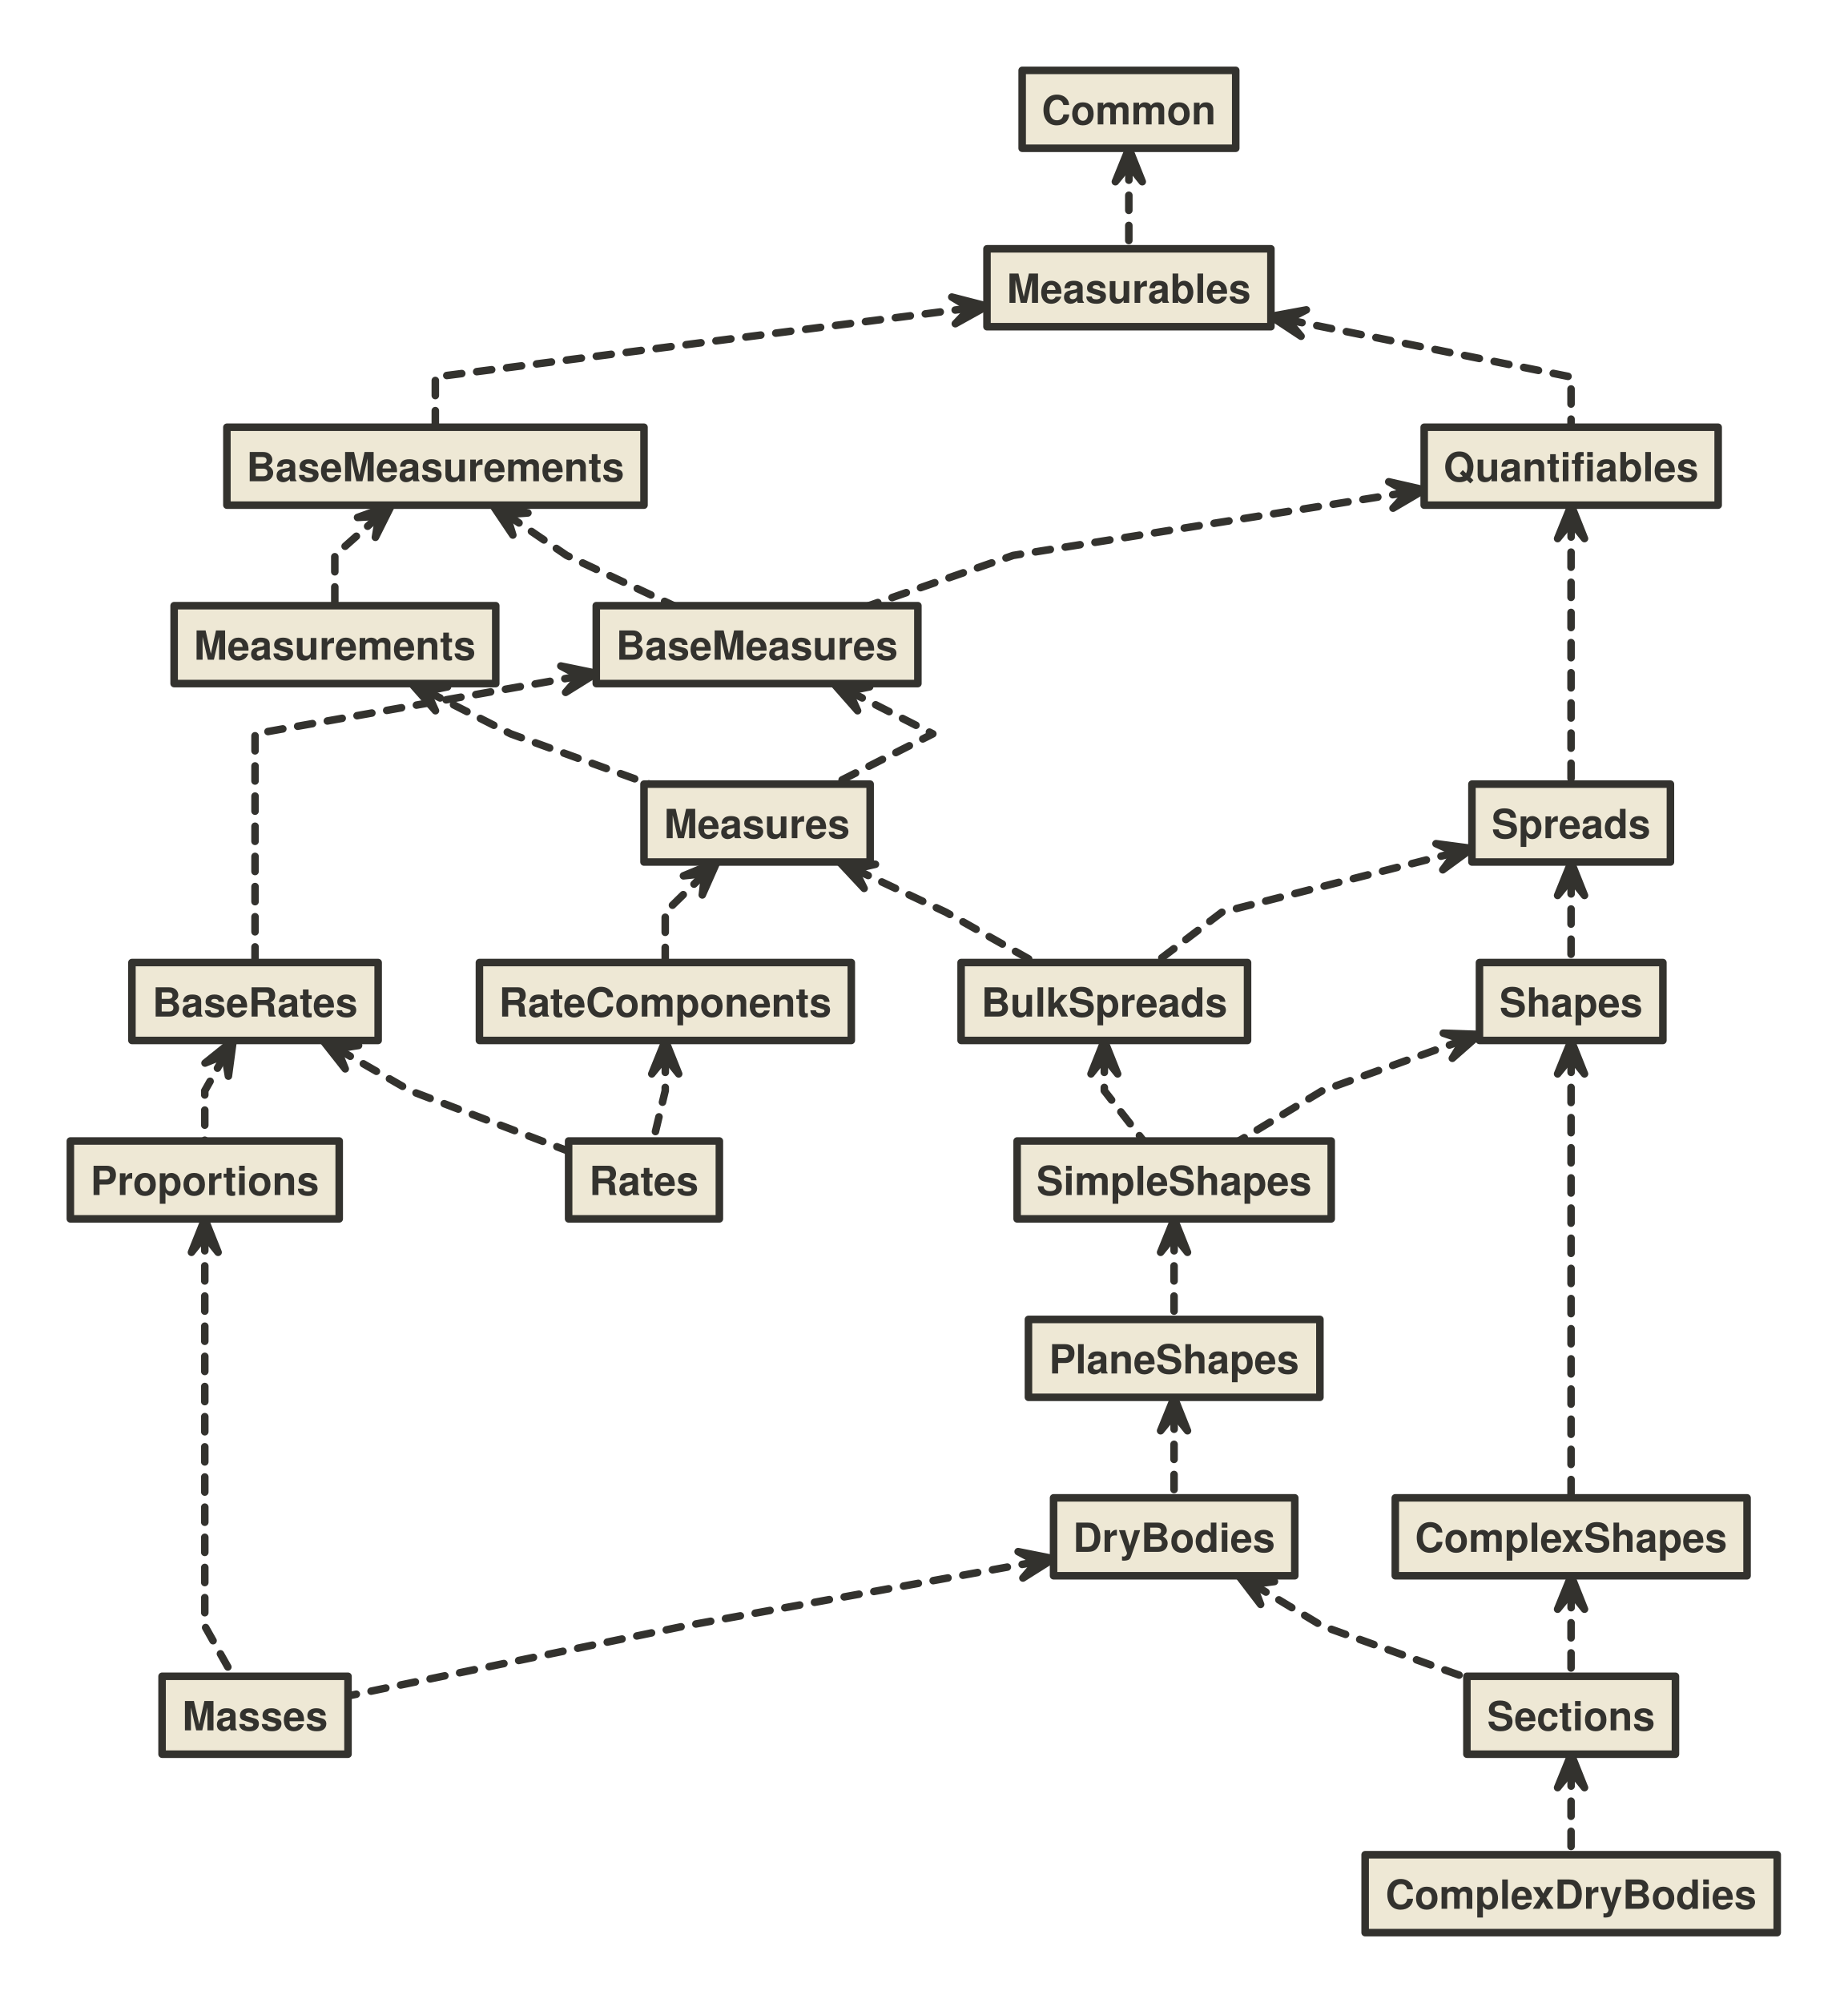
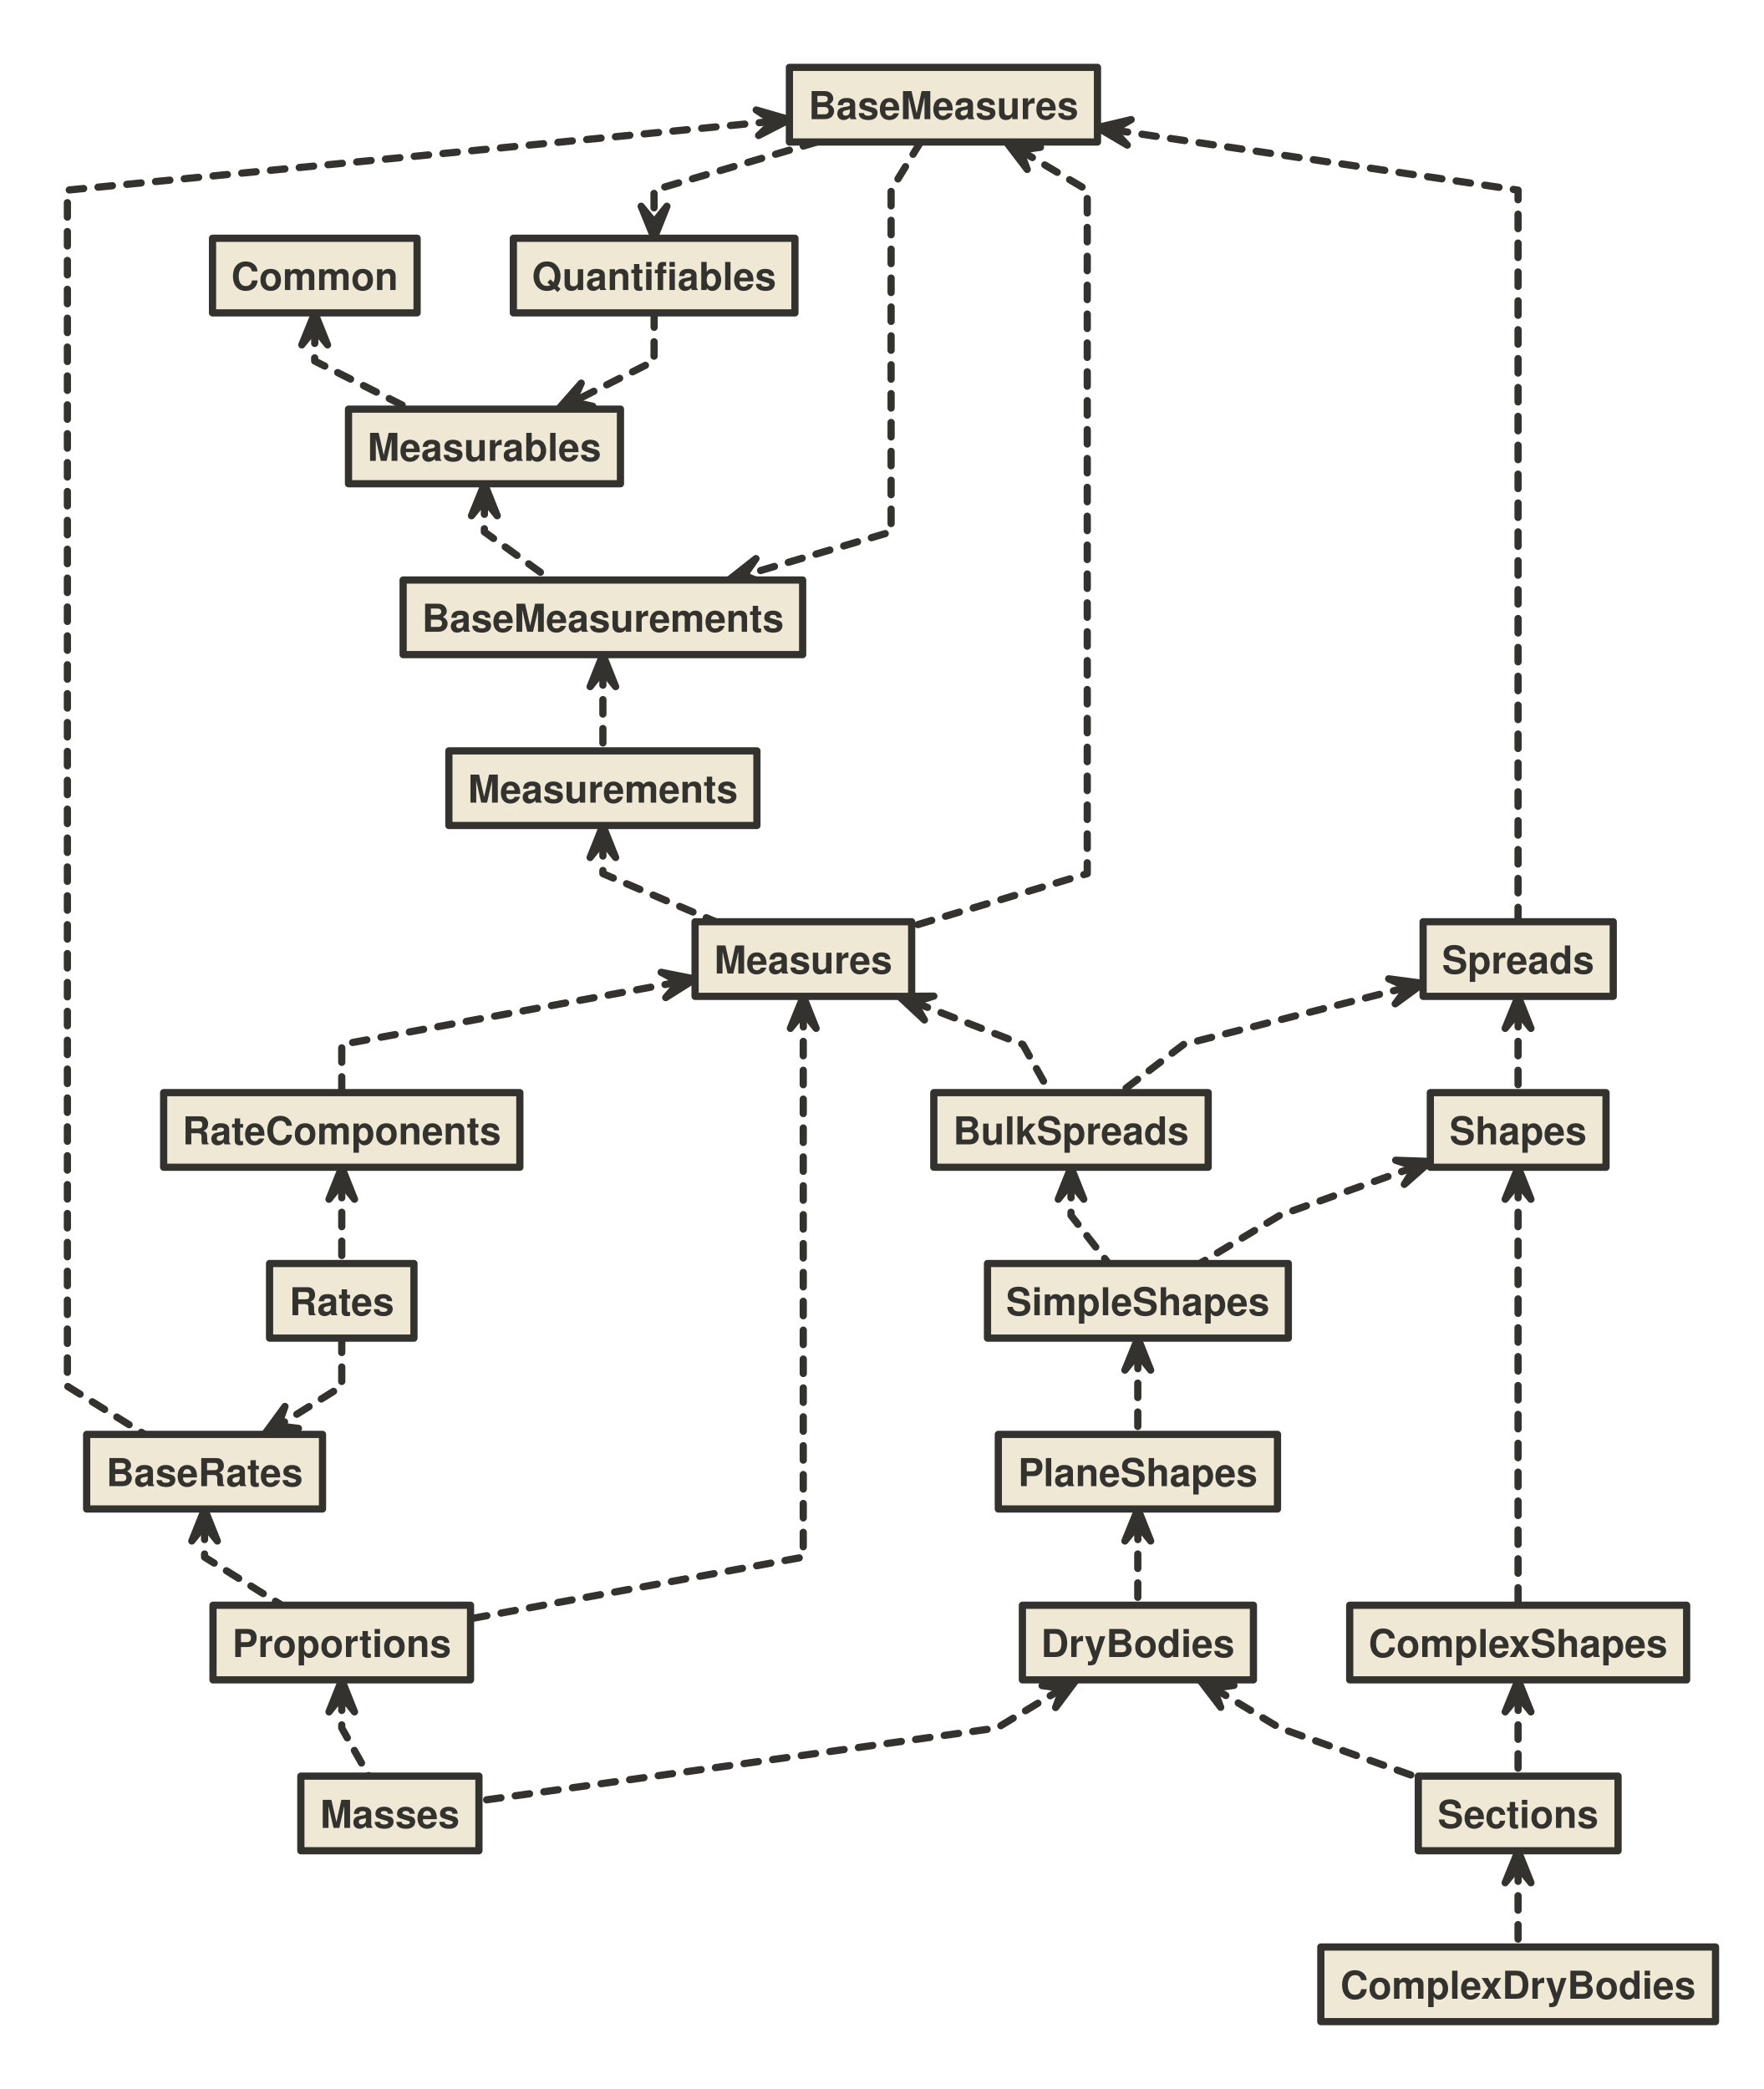
- <svg xmlns="http://www.w3.org/2000/svg" version="1.1" baseProfile="full" width="735.3" height="797.0" viewbox="0 0 735.25 797">
+ <svg xmlns="http://www.w3.org/2000/svg" version="1.1" baseProfile="full" width="732.8" height="868.0" viewbox="0 0 732.75 868">
  <g stroke-width="1.0" text-align="left" font="12pt Helvetica, Arial, sans-serif" font-size="12pt" font-family="Helvetica" font-weight="bold" font-style="normal">
    <g font-family="Helvetica" font-size="12pt" font-weight="bold" font-style="normal" stroke-width="3.0" stroke-linejoin="round" stroke-linecap="round" stroke="#33322E">
      <g stroke="transparent" fill="transparent">
-         <rect x="0.0" y="0.0" height="797.0" width="735.3" stroke="none" />
+         <rect x="0.0" y="0.0" height="868.0" width="732.8" stroke="none" />
      </g>
-       <g transform="translate(8, 8)" fill="#33322E">
+       <g transform="translate(16, 8)" fill="#33322E">
        <g transform="translate(20, 20)" fill="#33322E" font-family="Helvetica" font-size="12pt" font-weight="normal" font-style="normal">
          <g stroke-dasharray="6 6">
-             <path d="M421.3 37.7 L421.25 51 L421.25 71 L421.3 71.0 " fill="none" />
-           </g>
-           <path d="M426.6 44.3 L421.3 37.7 L415.9 44.3 L421.3 31.0 Z" />
-           <g stroke-dasharray="6 6">
-             <path d="M358.1 94.6 L145.25 122 L145.25 142 L145.3 142.0 " fill="none" />
-           </g>
-           <path d="M352.2 100.8 L358.1 94.6 L350.8 90.2 L364.8 93.8 Z" />
-           <g stroke-dasharray="6 6">
-             <path d="M484.3 99.2 L597.25 122 L597.25 142 L597.3 142.0 " fill="none" />
-           </g>
-           <path d="M491.9 95.3 L484.3 99.2 L489.8 105.8 L477.8 97.9 Z" />
-           <g stroke-dasharray="6 6">
-             <path d="M532.2 167.9 L375.25 193 L317.785 213 L317.8 213.0 " fill="none" />
-           </g>
-           <path d="M526.4 174.2 L532.2 167.9 L524.7 163.7 L538.8 166.9 Z" />
-           <g stroke-dasharray="6 6">
-             <path d="M597.3 179.7 L597.25 193 L597.25 228.5 L597.25 228.5 L597.25 264 L597.25 264 L597.25 284 L597.3 284.0 " fill="none" />
-           </g>
-           <path d="M602.6 186.3 L597.3 179.7 L591.9 186.3 L597.3 173.0 Z" />
-           <g stroke-dasharray="6 6">
-             <path d="M597.3 321.7 L597.25 335 L597.25 355 L597.3 355.0 " fill="none" />
-           </g>
-           <path d="M602.6 328.3 L597.3 321.7 L591.9 328.3 L597.3 315.0 Z" />
-           <g stroke-dasharray="6 6">
-             <path d="M554.5 385.8 L498.25 406 L465.011 426 L465.0 426.0 " fill="none" />
-           </g>
-           <path d="M550.0 393.1 L554.5 385.8 L546.4 383.1 L560.8 383.6 Z" />
-           <g stroke-dasharray="6 6">
-             <path d="M551.3 311.2 L458.25 335 L431.912 355 L431.9 355.0 " fill="none" />
-           </g>
-           <path d="M546.2 318.1 L551.3 311.2 L543.5 307.7 L557.8 309.6 Z" />
-           <g stroke-dasharray="6 6">
-             <path d="M411.5 392.7 L411.5 406 L427.134 426 L427.1 426.0 " fill="none" />
-           </g>
-           <path d="M416.8 399.3 L411.5 392.7 L406.2 399.3 L411.5 386.0 Z" />
-           <g stroke-dasharray="6 6">
-             <path d="M439.3 463.7 L439.25 477 L439.25 497 L439.3 497.0 " fill="none" />
-           </g>
-           <path d="M444.6 470.3 L439.3 463.7 L433.9 470.3 L439.3 457.0 Z" />
-           <g stroke-dasharray="6 6">
-             <path d="M173.6 176.7 L197.5 193 L240.176 213 L240.2 213.0 " fill="none" />
-           </g>
-           <path d="M182.1 176.1 L173.6 176.7 L176.1 184.9 L168.1 173.0 Z" />
-           <g stroke-dasharray="6 6">
-             <path d="M309.8 247.0 L343.25 264 L303.813 284 L303.8 284.0 " fill="none" />
-           </g>
-           <path d="M318.1 245.3 L309.8 247.0 L313.3 254.8 L303.8 244.0 Z" />
-           <g stroke-dasharray="6 6">
-             <path d="M122.8 177.4 L105.25 193 L105.25 213 L105.3 213.0 " fill="none" />
-           </g>
-           <path d="M121.4 185.8 L122.8 177.4 L114.3 177.9 L127.8 173.0 Z" />
-           <g stroke-dasharray="6 6">
-             <path d="M141.8 247.0 L175.25 264 L230.461 284 L230.5 284.0 " fill="none" />
-           </g>
-           <path d="M150.1 245.3 L141.8 247.0 L145.3 254.8 L135.8 244.0 Z" />
-           <g stroke-dasharray="6 6">
-             <path d="M312.1 317.8 L348.5 335 L383.993 355 L384.0 355.0 " fill="none" />
-           </g>
-           <path d="M320.4 315.9 L312.1 317.8 L315.9 325.5 L306.1 315.0 Z" />
-           <g stroke-dasharray="6 6">
-             <path d="M252.5 319.6 L236.75 335 L236.75 355 L236.8 355.0 " fill="none" />
-           </g>
-           <path d="M251.5 328.1 L252.5 319.6 L244.0 320.5 L257.3 315.0 Z" />
-           <g stroke-dasharray="6 6">
-             <path d="M236.8 392.7 L236.75 406 L231.961 426 L232.0 426.0 " fill="none" />
-           </g>
-           <path d="M242.1 399.3 L236.8 392.7 L231.4 399.3 L236.8 386.0 Z" />
-           <g stroke-dasharray="6 6">
-             <path d="M202.7 241.0 L73.5 264 L73.5 299.5 L73.5 299.5 L73.5 335 L73.5 335 L73.5 355 L73.5 355.0 " fill="none" />
-           </g>
-           <path d="M197.1 247.5 L202.7 241.0 L195.2 237.0 L209.3 239.9 Z" />
-           <g stroke-dasharray="6 6">
-             <path d="M106.2 389.3 L135.25 406 L198.25 430.048 L198.3 430.0 " fill="none" />
-           </g>
-           <path d="M114.7 388.0 L106.2 389.3 L109.4 397.3 L100.5 386.0 Z" />
-           <g stroke-dasharray="6 6">
-             <path d="M439.3 534.7 L439.25 548 L439.25 568 L439.3 568.0 " fill="none" />
-           </g>
-           <path d="M444.6 541.3 L439.3 534.7 L433.9 541.3 L439.3 528.0 Z" />
-           <g stroke-dasharray="6 6">
-             <path d="M384.7 593.4 L244.5 619 L110.5 646.819 L110.5 646.8 " fill="none" />
-           </g>
-           <path d="M379.1 599.9 L384.7 593.4 L377.2 589.4 L391.3 592.2 Z" />
-           <g stroke-dasharray="6 6">
-             <path d="M61.5 391.8 L53.5 406 L53.5 426 L53.5 426.0 " fill="none" />
-           </g>
-           <path d="M62.9 400.2 L61.5 391.8 L53.6 395.0 L64.8 386.0 Z" />
-           <g stroke-dasharray="6 6">
-             <path d="M53.5 463.7 L53.5 477 L53.5 512.5 L53.5 512.5 L53.5 548 L53.5 548 L53.5 583.5 L53.5 583.5 L53.5 619 L53.5 619 L64.768 639 L64.8 639.0 " fill="none" />
-           </g>
-           <path d="M58.8 470.3 L53.5 463.7 L48.2 470.3 L53.5 457.0 Z" />
-           <g stroke-dasharray="6 6">
-             <path d="M597.3 392.7 L597.25 406 L597.25 441.5 L597.25 441.5 L597.25 477 L597.25 477 L597.25 512.5 L597.25 512.5 L597.25 548 L597.25 548 L597.25 568 L597.3 568.0 " fill="none" />
-           </g>
-           <path d="M602.6 399.3 L597.3 392.7 L591.9 399.3 L597.3 386.0 Z" />
-           <g stroke-dasharray="6 6">
-             <path d="M597.3 605.7 L597.25 619 L597.25 639 L597.3 639.0 " fill="none" />
-           </g>
-           <path d="M602.6 612.3 L597.3 605.7 L591.9 612.3 L597.3 599.0 Z" />
-           <g stroke-dasharray="6 6">
-             <path d="M470.7 602.4 L498.25 619 L555.75 639.619 L555.8 639.6 " fill="none" />
-           </g>
-           <path d="M479.2 601.3 L470.7 602.4 L473.7 610.4 L465.0 599.0 Z" />
-           <g stroke-dasharray="6 6">
-             <path d="M597.3 676.7 L597.25 690 L597.25 710 L597.3 710.0 " fill="none" />
-           </g>
-           <path d="M602.6 683.3 L597.3 676.7 L591.9 683.3 L597.3 670.0 Z" />
+             <path d="M94.8 108.7 L94.75 122 L134.468 142 L134.5 142.0 " fill="none" />
+           </g>
+           <path d="M100.1 115.3 L94.8 108.7 L89.4 115.3 L94.8 102.0 Z" />
+           <g stroke-dasharray="6 6">
+             <path d="M165.3 179.7 L165.25 193 L192.996 213 L193.0 213.0 " fill="none" />
+           </g>
+           <path d="M170.6 186.3 L165.3 179.7 L159.9 186.3 L165.3 173.0 Z" />
+           <g stroke-dasharray="6 6">
+             <path d="M235.8 102.0 L235.75 122 L201.986 139.002 L202.0 139.0 " fill="none" />
+           </g>
+           <path d="M205.5 131.2 L202.0 139.0 L210.3 140.8 L196.0 142.0 Z" />
+           <g stroke-dasharray="6 6">
+             <path d="M346.5 31.0 L334.25 51 L334.25 86.5 L334.25 86.5 L334.25 122 L334.25 122 L334.25 157.5 L334.25 157.5 L334.25 193 L334.25 193 L273.177 211.105 L273.2 211.1 " fill="none" />
+           </g>
+           <path d="M278.1 204.1 L273.2 211.1 L281.1 214.3 L266.8 213.0 Z" />
+           <g stroke-dasharray="6 6">
+             <path d="M303.5 31.0 L235.75 51 L235.75 64.333 L235.8 64.3 " fill="none" />
+           </g>
+           <path d="M230.4 57.7 L235.8 64.3 L241.1 57.7 L235.8 71.0 Z" />
+           <g stroke-dasharray="6 6">
+             <path d="M426.6 26.0 L594.75 51 L594.75 86.5 L594.75 86.5 L594.75 122 L594.75 122 L594.75 157.5 L594.75 157.5 L594.75 193 L594.75 193 L594.75 228.5 L594.75 228.5 L594.75 264 L594.75 264 L594.75 299.5 L594.75 299.5 L594.75 335 L594.75 335 L594.75 355 L594.8 355.0 " fill="none" />
+           </g>
+           <path d="M434.0 21.7 L426.6 26.0 L432.4 32.3 L420.0 25.0 Z" />
+           <g stroke-dasharray="6 6">
+             <path d="M594.8 392.7 L594.75 406 L594.75 426 L594.8 426.0 " fill="none" />
+           </g>
+           <path d="M600.1 399.3 L594.8 392.7 L589.4 399.3 L594.8 386.0 Z" />
+           <g stroke-dasharray="6 6">
+             <path d="M214.5 250.7 L214.5 264 L214.5 284 L214.5 284.0 " fill="none" />
+           </g>
+           <path d="M219.8 257.3 L214.5 250.7 L209.2 257.3 L214.5 244.0 Z" />
+           <g stroke-dasharray="6 6">
+             <path d="M214.5 321.7 L214.5 335 L261.401 355 L261.4 355.0 " fill="none" />
+           </g>
+           <path d="M219.8 328.3 L214.5 321.7 L209.2 328.3 L214.5 315.0 Z" />
+           <g stroke-dasharray="6 6">
+             <path d="M387.8 34.4 L415.75 51 L415.75 86.5 L415.75 86.5 L415.75 122 L415.75 122 L415.75 157.5 L415.75 157.5 L415.75 193 L415.75 193 L415.75 228.5 L415.75 228.5 L415.75 264 L415.75 264 L415.75 299.5 L415.75 299.5 L415.75 335 L415.75 335 L342.75 356.962 L342.8 357.0 " fill="none" />
+           </g>
+           <path d="M396.3 33.2 L387.8 34.4 L390.8 42.4 L382.1 31.0 Z" />
+           <g stroke-dasharray="6 6">
+             <path d="M285.4 22.4 L-8 51 L-8 86.5 L-8 86.5 L-8 122 L-8 122 L-8 157.5 L-8 157.5 L-8 193 L-8 193 L-8 228.5 L-8 228.5 L-8 264 L-8 264 L-8 299.5 L-8 299.5 L-8 335 L-8 335 L-8 370.5 L-8 370.5 L-8 406 L-8 406 L-8 441.5 L-8 441.5 L-8 477 L-8 477 L-8 512.5 L-8 512.5 L-8 548 L-8 548 L24.113 568 L24.1 568.0 " fill="none" />
+           </g>
+           <path d="M279.2 28.3 L285.4 22.4 L278.2 17.7 L292.0 21.7 Z" />
+           <g stroke-dasharray="6 6">
+             <path d="M246.2 380.0 L106 406 L106 426 L106.0 426.0 " fill="none" />
+           </g>
+           <path d="M240.6 386.5 L246.2 380.0 L238.7 376.0 L252.8 378.8 Z" />
+           <g stroke-dasharray="6 6">
+             <path d="M106.0 528.0 L106 548 L79.546 564.476 L79.5 564.5 " fill="none" />
+           </g>
+           <path d="M82.4 556.4 L79.5 564.5 L88.0 565.5 L73.9 568.0 Z" />
+           <g stroke-dasharray="6 6">
+             <path d="M106.0 463.7 L106 477 L106 497 L106.0 497.0 " fill="none" />
+           </g>
+           <path d="M111.3 470.3 L106.0 463.7 L100.7 470.3 L106.0 457.0 Z" />
+           <g stroke-dasharray="6 6">
+             <path d="M49.0 605.7 L49 619 L81.113 639 L81.1 639.0 " fill="none" />
+           </g>
+           <path d="M54.3 612.3 L49.0 605.7 L43.7 612.3 L49.0 599.0 Z" />
+           <g stroke-dasharray="6 6">
+             <path d="M297.8 392.7 L297.75 406 L297.75 441.5 L297.75 441.5 L297.75 477 L297.75 477 L297.75 512.5 L297.75 512.5 L297.75 548 L297.75 548 L297.75 583.5 L297.75 583.5 L297.75 619 L297.75 619 L159.5 644.595 L159.5 644.6 " fill="none" />
+           </g>
+           <path d="M303.1 399.3 L297.8 392.7 L292.4 399.3 L297.8 386.0 Z" />
+           <g stroke-dasharray="6 6">
+             <path d="M343.8 388.4 L389 406 L400.268 426 L400.3 426.0 " fill="none" />
+           </g>
+           <path d="M352.0 385.9 L343.8 388.4 L348.1 395.8 L337.6 386.0 Z" />
+           <g stroke-dasharray="6 6">
+             <path d="M548.8 382.2 L455.75 406 L429.412 426 L429.4 426.0 " fill="none" />
+           </g>
+           <path d="M543.7 389.1 L548.8 382.2 L541.0 378.7 L555.3 380.6 Z" />
+           <g stroke-dasharray="6 6">
+             <path d="M409.0 463.7 L409 477 L424.634 497 L424.6 497.0 " fill="none" />
+           </g>
+           <path d="M414.3 470.3 L409.0 463.7 L403.7 470.3 L409.0 457.0 Z" />
+           <g stroke-dasharray="6 6">
+             <path d="M552.0 456.8 L495.75 477 L462.511 497 L462.5 497.0 " fill="none" />
+           </g>
+           <path d="M547.5 464.1 L552.0 456.8 L543.9 454.1 L558.3 454.6 Z" />
+           <g stroke-dasharray="6 6">
+             <path d="M436.8 534.7 L436.75 548 L436.75 568 L436.8 568.0 " fill="none" />
+           </g>
+           <path d="M442.1 541.3 L436.8 534.7 L431.4 541.3 L436.8 528.0 Z" />
+           <g stroke-dasharray="6 6">
+             <path d="M436.8 605.7 L436.75 619 L436.75 639 L436.8 639.0 " fill="none" />
+           </g>
+           <path d="M442.1 612.3 L436.8 605.7 L431.4 612.3 L436.8 599.0 Z" />
+           <g stroke-dasharray="6 6">
+             <path d="M106.0 676.7 L106 690 L117.268 710 L117.3 710.0 " fill="none" />
+           </g>
+           <path d="M111.3 683.3 L106.0 676.7 L100.7 683.3 L106.0 670.0 Z" />
+           <g stroke-dasharray="6 6">
+             <path d="M405.5 673.5 L378.25 690 L163 720.293 L163.0 720.3 " fill="none" />
+           </g>
+           <path d="M402.6 681.5 L405.5 673.5 L397.0 672.4 L411.2 670.0 Z" />
+           <g stroke-dasharray="6 6">
+             <path d="M594.8 463.7 L594.75 477 L594.75 512.5 L594.75 512.5 L594.75 548 L594.75 548 L594.75 583.5 L594.75 583.5 L594.75 619 L594.75 619 L594.75 639 L594.8 639.0 " fill="none" />
+           </g>
+           <path d="M600.1 470.3 L594.8 463.7 L589.4 470.3 L594.8 457.0 Z" />
+           <g stroke-dasharray="6 6">
+             <path d="M468.2 673.4 L495.75 690 L553.25 710.619 L553.3 710.6 " fill="none" />
+           </g>
+           <path d="M476.7 672.3 L468.2 673.4 L471.2 681.4 L462.5 670.0 Z" />
+           <g stroke-dasharray="6 6">
+             <path d="M594.8 676.7 L594.75 690 L594.75 710 L594.8 710.0 " fill="none" />
+           </g>
+           <path d="M600.1 683.3 L594.8 676.7 L589.4 683.3 L594.8 670.0 Z" />
+           <g stroke-dasharray="6 6">
+             <path d="M594.8 747.7 L594.75 761 L594.75 781 L594.8 781.0 " fill="none" />
+           </g>
+           <path d="M600.1 754.3 L594.8 747.7 L589.4 754.3 L594.8 741.0 Z" />
          <g data-name="Common">
            <g fill="#eee8d5" stroke="#33322E" data-name="Common">
-               <rect x="378.8" y="0.0" height="31.0" width="85.0" data-name="Common" />
-             </g>
-             <g transform="translate(378.75, 0)" font-family="Helvetica" font-size="12pt" font-weight="bold" font-style="normal" data-name="Common">
+               <rect x="52.3" y="71.0" height="31.0" width="85.0" data-name="Common" />
+             </g>
+             <g transform="translate(52.25, 71)" font-family="Helvetica" font-size="12pt" font-weight="bold" font-style="normal" data-name="Common">
              <g transform="translate(8, 8)" fill="#33322E" text-align="center" data-name="Common">
                <text x="34.5" y="13.5" stroke="none" text-anchor="middle" data-name="Common">Common</text>
              </g>
            </g>
          </g>
          <g data-name="Measurables">
            <g fill="#eee8d5" stroke="#33322E" data-name="Measurables">
-               <rect x="364.8" y="71.0" height="31.0" width="113.0" data-name="Measurables" />
-             </g>
-             <g transform="translate(364.75, 71)" font-family="Helvetica" font-size="12pt" font-weight="bold" font-style="normal" data-name="Measurables">
+               <rect x="108.8" y="142.0" height="31.0" width="113.0" data-name="Measurables" />
+             </g>
+             <g transform="translate(108.75, 142)" font-family="Helvetica" font-size="12pt" font-weight="bold" font-style="normal" data-name="Measurables">
              <g transform="translate(8, 8)" fill="#33322E" text-align="center" data-name="Measurables">
                <text x="48.5" y="13.5" stroke="none" text-anchor="middle" data-name="Measurables">Measurables</text>
              </g>
            </g>
          </g>
          <g data-name="BaseMeasurements">
            <g fill="#eee8d5" stroke="#33322E" data-name="BaseMeasurements">
-               <rect x="62.3" y="142.0" height="31.0" width="166.0" data-name="BaseMeasurements" />
-             </g>
-             <g transform="translate(62.25, 142)" font-family="Helvetica" font-size="12pt" font-weight="bold" font-style="normal" data-name="BaseMeasurements">
+               <rect x="131.5" y="213.0" height="31.0" width="166.0" data-name="BaseMeasurements" />
+             </g>
+             <g transform="translate(131.5, 213)" font-family="Helvetica" font-size="12pt" font-weight="bold" font-style="normal" data-name="BaseMeasurements">
              <g transform="translate(8, 8)" fill="#33322E" text-align="center" data-name="BaseMeasurements">
                <text x="75.0" y="13.5" stroke="none" text-anchor="middle" data-name="BaseMeasurements">BaseMeasurements</text>
              </g>
            </g>
          </g>
          <g data-name="Quantifiables">
            <g fill="#eee8d5" stroke="#33322E" data-name="Quantifiables">
-               <rect x="538.8" y="142.0" height="31.0" width="117.0" data-name="Quantifiables" />
-             </g>
-             <g transform="translate(538.75, 142)" font-family="Helvetica" font-size="12pt" font-weight="bold" font-style="normal" data-name="Quantifiables">
+               <rect x="177.3" y="71.0" height="31.0" width="117.0" data-name="Quantifiables" />
+             </g>
+             <g transform="translate(177.25, 71)" font-family="Helvetica" font-size="12pt" font-weight="bold" font-style="normal" data-name="Quantifiables">
              <g transform="translate(8, 8)" fill="#33322E" text-align="center" data-name="Quantifiables">
                <text x="50.5" y="13.5" stroke="none" text-anchor="middle" data-name="Quantifiables">Quantifiables</text>
              </g>
            </g>
          </g>
          <g data-name="BaseMeasures">
            <g fill="#eee8d5" stroke="#33322E" data-name="BaseMeasures">
-               <rect x="209.3" y="213.0" height="31.0" width="128.0" data-name="BaseMeasures" />
-             </g>
-             <g transform="translate(209.25, 213)" font-family="Helvetica" font-size="12pt" font-weight="bold" font-style="normal" data-name="BaseMeasures">
+               <rect x="292.0" y="0.0" height="31.0" width="128.0" data-name="BaseMeasures" />
+             </g>
+             <g transform="translate(292, 0)" font-family="Helvetica" font-size="12pt" font-weight="bold" font-style="normal" data-name="BaseMeasures">
              <g transform="translate(8, 8)" fill="#33322E" text-align="center" data-name="BaseMeasures">
                <text x="56.0" y="13.5" stroke="none" text-anchor="middle" data-name="BaseMeasures">BaseMeasures</text>
              </g>
            </g>
          </g>
          <g data-name="Spreads">
            <g fill="#eee8d5" stroke="#33322E" data-name="Spreads">
-               <rect x="557.8" y="284.0" height="31.0" width="79.0" data-name="Spreads" />
-             </g>
-             <g transform="translate(557.75, 284)" font-family="Helvetica" font-size="12pt" font-weight="bold" font-style="normal" data-name="Spreads">
+               <rect x="555.3" y="355.0" height="31.0" width="79.0" data-name="Spreads" />
+             </g>
+             <g transform="translate(555.25, 355)" font-family="Helvetica" font-size="12pt" font-weight="bold" font-style="normal" data-name="Spreads">
              <g transform="translate(8, 8)" fill="#33322E" text-align="center" data-name="Spreads">
                <text x="31.5" y="13.5" stroke="none" text-anchor="middle" data-name="Spreads">Spreads</text>
              </g>
            </g>
          </g>
          <g data-name="Shapes">
            <g fill="#eee8d5" stroke="#33322E" data-name="Shapes">
-               <rect x="560.8" y="355.0" height="31.0" width="73.0" data-name="Shapes" />
-             </g>
-             <g transform="translate(560.75, 355)" font-family="Helvetica" font-size="12pt" font-weight="bold" font-style="normal" data-name="Shapes">
+               <rect x="558.3" y="426.0" height="31.0" width="73.0" data-name="Shapes" />
+             </g>
+             <g transform="translate(558.25, 426)" font-family="Helvetica" font-size="12pt" font-weight="bold" font-style="normal" data-name="Shapes">
              <g transform="translate(8, 8)" fill="#33322E" text-align="center" data-name="Shapes">
                <text x="28.5" y="13.5" stroke="none" text-anchor="middle" data-name="Shapes">Shapes</text>
              </g>
            </g>
          </g>
+           <g data-name="Measurements">
+             <g fill="#eee8d5" stroke="#33322E" data-name="Measurements">
+               <rect x="150.5" y="284.0" height="31.0" width="128.0" data-name="Measurements" />
+             </g>
+             <g transform="translate(150.5, 284)" font-family="Helvetica" font-size="12pt" font-weight="bold" font-style="normal" data-name="Measurements">
+               <g transform="translate(8, 8)" fill="#33322E" text-align="center" data-name="Measurements">
+                 <text x="56.0" y="13.5" stroke="none" text-anchor="middle" data-name="Measurements">Measurements</text>
+               </g>
+             </g>
+           </g>
+           <g data-name="Measures">
+             <g fill="#eee8d5" stroke="#33322E" data-name="Measures">
+               <rect x="252.8" y="355.0" height="31.0" width="90.0" data-name="Measures" />
+             </g>
+             <g transform="translate(252.75, 355)" font-family="Helvetica" font-size="12pt" font-weight="bold" font-style="normal" data-name="Measures">
+               <g transform="translate(8, 8)" fill="#33322E" text-align="center" data-name="Measures">
+                 <text x="37.0" y="13.5" stroke="none" text-anchor="middle" data-name="Measures">Measures</text>
+               </g>
+             </g>
+           </g>
+           <g data-name="BaseRates">
+             <g fill="#eee8d5" stroke="#33322E" data-name="BaseRates">
+               <rect x="0.0" y="568.0" height="31.0" width="98.0" data-name="BaseRates" />
+             </g>
+             <g transform="translate(0, 568)" font-family="Helvetica" font-size="12pt" font-weight="bold" font-style="normal" data-name="BaseRates">
+               <g transform="translate(8, 8)" fill="#33322E" text-align="center" data-name="BaseRates">
+                 <text x="41.0" y="13.5" stroke="none" text-anchor="middle" data-name="BaseRates">BaseRates</text>
+               </g>
+             </g>
+           </g>
+           <g data-name="RateComponents">
+             <g fill="#eee8d5" stroke="#33322E" data-name="RateComponents">
+               <rect x="32.0" y="426.0" height="31.0" width="148.0" data-name="RateComponents" />
+             </g>
+             <g transform="translate(32, 426)" font-family="Helvetica" font-size="12pt" font-weight="bold" font-style="normal" data-name="RateComponents">
+               <g transform="translate(8, 8)" fill="#33322E" text-align="center" data-name="RateComponents">
+                 <text x="66.0" y="13.5" stroke="none" text-anchor="middle" data-name="RateComponents">RateComponents</text>
+               </g>
+             </g>
+           </g>
+           <g data-name="Rates">
+             <g fill="#eee8d5" stroke="#33322E" data-name="Rates">
+               <rect x="76.0" y="497.0" height="31.0" width="60.0" data-name="Rates" />
+             </g>
+             <g transform="translate(76, 497)" font-family="Helvetica" font-size="12pt" font-weight="bold" font-style="normal" data-name="Rates">
+               <g transform="translate(8, 8)" fill="#33322E" text-align="center" data-name="Rates">
+                 <text x="22.0" y="13.5" stroke="none" text-anchor="middle" data-name="Rates">Rates</text>
+               </g>
+             </g>
+           </g>
+           <g data-name="Proportions">
+             <g fill="#eee8d5" stroke="#33322E" data-name="Proportions">
+               <rect x="52.5" y="639.0" height="31.0" width="107.0" data-name="Proportions" />
+             </g>
+             <g transform="translate(52.5, 639)" font-family="Helvetica" font-size="12pt" font-weight="bold" font-style="normal" data-name="Proportions">
+               <g transform="translate(8, 8)" fill="#33322E" text-align="center" data-name="Proportions">
+                 <text x="45.5" y="13.5" stroke="none" text-anchor="middle" data-name="Proportions">Proportions</text>
+               </g>
+             </g>
+           </g>
+           <g data-name="BulkSpreads">
+             <g fill="#eee8d5" stroke="#33322E" data-name="BulkSpreads">
+               <rect x="352.0" y="426.0" height="31.0" width="114.0" data-name="BulkSpreads" />
+             </g>
+             <g transform="translate(352, 426)" font-family="Helvetica" font-size="12pt" font-weight="bold" font-style="normal" data-name="BulkSpreads">
+               <g transform="translate(8, 8)" fill="#33322E" text-align="center" data-name="BulkSpreads">
+                 <text x="49.0" y="13.5" stroke="none" text-anchor="middle" data-name="BulkSpreads">BulkSpreads</text>
+               </g>
+             </g>
+           </g>
          <g data-name="SimpleShapes">
            <g fill="#eee8d5" stroke="#33322E" data-name="SimpleShapes">
-               <rect x="376.8" y="426.0" height="31.0" width="125.0" data-name="SimpleShapes" />
-             </g>
-             <g transform="translate(376.75, 426)" font-family="Helvetica" font-size="12pt" font-weight="bold" font-style="normal" data-name="SimpleShapes">
+               <rect x="374.3" y="497.0" height="31.0" width="125.0" data-name="SimpleShapes" />
+             </g>
+             <g transform="translate(374.25, 497)" font-family="Helvetica" font-size="12pt" font-weight="bold" font-style="normal" data-name="SimpleShapes">
              <g transform="translate(8, 8)" fill="#33322E" text-align="center" data-name="SimpleShapes">
                <text x="54.5" y="13.5" stroke="none" text-anchor="middle" data-name="SimpleShapes">SimpleShapes</text>
              </g>
            </g>
          </g>
-           <g data-name="BulkSpreads">
-             <g fill="#eee8d5" stroke="#33322E" data-name="BulkSpreads">
-               <rect x="354.5" y="355.0" height="31.0" width="114.0" data-name="BulkSpreads" />
-             </g>
-             <g transform="translate(354.5, 355)" font-family="Helvetica" font-size="12pt" font-weight="bold" font-style="normal" data-name="BulkSpreads">
-               <g transform="translate(8, 8)" fill="#33322E" text-align="center" data-name="BulkSpreads">
-                 <text x="49.0" y="13.5" stroke="none" text-anchor="middle" data-name="BulkSpreads">BulkSpreads</text>
-               </g>
-             </g>
-           </g>
          <g data-name="PlaneShapes">
            <g fill="#eee8d5" stroke="#33322E" data-name="PlaneShapes">
-               <rect x="381.3" y="497.0" height="31.0" width="116.0" data-name="PlaneShapes" />
-             </g>
-             <g transform="translate(381.25, 497)" font-family="Helvetica" font-size="12pt" font-weight="bold" font-style="normal" data-name="PlaneShapes">
+               <rect x="378.8" y="568.0" height="31.0" width="116.0" data-name="PlaneShapes" />
+             </g>
+             <g transform="translate(378.75, 568)" font-family="Helvetica" font-size="12pt" font-weight="bold" font-style="normal" data-name="PlaneShapes">
              <g transform="translate(8, 8)" fill="#33322E" text-align="center" data-name="PlaneShapes">
                <text x="50.0" y="13.5" stroke="none" text-anchor="middle" data-name="PlaneShapes">PlaneShapes</text>
              </g>
            </g>
          </g>
-           <g data-name="Measures">
-             <g fill="#eee8d5" stroke="#33322E" data-name="Measures">
-               <rect x="228.3" y="284.0" height="31.0" width="90.0" data-name="Measures" />
-             </g>
-             <g transform="translate(228.25, 284)" font-family="Helvetica" font-size="12pt" font-weight="bold" font-style="normal" data-name="Measures">
-               <g transform="translate(8, 8)" fill="#33322E" text-align="center" data-name="Measures">
-                 <text x="37.0" y="13.5" stroke="none" text-anchor="middle" data-name="Measures">Measures</text>
-               </g>
-             </g>
-           </g>
-           <g data-name="Measurements">
-             <g fill="#eee8d5" stroke="#33322E" data-name="Measurements">
-               <rect x="41.3" y="213.0" height="31.0" width="128.0" data-name="Measurements" />
-             </g>
-             <g transform="translate(41.25, 213)" font-family="Helvetica" font-size="12pt" font-weight="bold" font-style="normal" data-name="Measurements">
-               <g transform="translate(8, 8)" fill="#33322E" text-align="center" data-name="Measurements">
-                 <text x="56.0" y="13.5" stroke="none" text-anchor="middle" data-name="Measurements">Measurements</text>
-               </g>
-             </g>
-           </g>
-           <g data-name="RateComponents">
-             <g fill="#eee8d5" stroke="#33322E" data-name="RateComponents">
-               <rect x="162.8" y="355.0" height="31.0" width="148.0" data-name="RateComponents" />
-             </g>
-             <g transform="translate(162.75, 355)" font-family="Helvetica" font-size="12pt" font-weight="bold" font-style="normal" data-name="RateComponents">
-               <g transform="translate(8, 8)" fill="#33322E" text-align="center" data-name="RateComponents">
-                 <text x="66.0" y="13.5" stroke="none" text-anchor="middle" data-name="RateComponents">RateComponents</text>
-               </g>
-             </g>
-           </g>
-           <g data-name="Rates">
-             <g fill="#eee8d5" stroke="#33322E" data-name="Rates">
-               <rect x="198.3" y="426.0" height="31.0" width="60.0" data-name="Rates" />
-             </g>
-             <g transform="translate(198.25, 426)" font-family="Helvetica" font-size="12pt" font-weight="bold" font-style="normal" data-name="Rates">
-               <g transform="translate(8, 8)" fill="#33322E" text-align="center" data-name="Rates">
-                 <text x="22.0" y="13.5" stroke="none" text-anchor="middle" data-name="Rates">Rates</text>
-               </g>
-             </g>
-           </g>
-           <g data-name="BaseRates">
-             <g fill="#eee8d5" stroke="#33322E" data-name="BaseRates">
-               <rect x="24.5" y="355.0" height="31.0" width="98.0" data-name="BaseRates" />
-             </g>
-             <g transform="translate(24.5, 355)" font-family="Helvetica" font-size="12pt" font-weight="bold" font-style="normal" data-name="BaseRates">
-               <g transform="translate(8, 8)" fill="#33322E" text-align="center" data-name="BaseRates">
-                 <text x="41.0" y="13.5" stroke="none" text-anchor="middle" data-name="BaseRates">BaseRates</text>
-               </g>
-             </g>
-           </g>
          <g data-name="DryBodies">
            <g fill="#eee8d5" stroke="#33322E" data-name="DryBodies">
-               <rect x="391.3" y="568.0" height="31.0" width="96.0" data-name="DryBodies" />
-             </g>
-             <g transform="translate(391.25, 568)" font-family="Helvetica" font-size="12pt" font-weight="bold" font-style="normal" data-name="DryBodies">
+               <rect x="388.8" y="639.0" height="31.0" width="96.0" data-name="DryBodies" />
+             </g>
+             <g transform="translate(388.75, 639)" font-family="Helvetica" font-size="12pt" font-weight="bold" font-style="normal" data-name="DryBodies">
              <g transform="translate(8, 8)" fill="#33322E" text-align="center" data-name="DryBodies">
                <text x="40.0" y="13.5" stroke="none" text-anchor="middle" data-name="DryBodies">DryBodies</text>
              </g>
            </g>
          </g>
          <g data-name="Masses">
            <g fill="#eee8d5" stroke="#33322E" data-name="Masses">
-               <rect x="36.5" y="639.0" height="31.0" width="74.0" data-name="Masses" />
-             </g>
-             <g transform="translate(36.5, 639)" font-family="Helvetica" font-size="12pt" font-weight="bold" font-style="normal" data-name="Masses">
+               <rect x="89.0" y="710.0" height="31.0" width="74.0" data-name="Masses" />
+             </g>
+             <g transform="translate(89, 710)" font-family="Helvetica" font-size="12pt" font-weight="bold" font-style="normal" data-name="Masses">
              <g transform="translate(8, 8)" fill="#33322E" text-align="center" data-name="Masses">
                <text x="29.0" y="13.5" stroke="none" text-anchor="middle" data-name="Masses">Masses</text>
              </g>
            </g>
          </g>
-           <g data-name="Proportions">
-             <g fill="#eee8d5" stroke="#33322E" data-name="Proportions">
-               <rect x="0.0" y="426.0" height="31.0" width="107.0" data-name="Proportions" />
-             </g>
-             <g transform="translate(0, 426)" font-family="Helvetica" font-size="12pt" font-weight="bold" font-style="normal" data-name="Proportions">
-               <g transform="translate(8, 8)" fill="#33322E" text-align="center" data-name="Proportions">
-                 <text x="45.5" y="13.5" stroke="none" text-anchor="middle" data-name="Proportions">Proportions</text>
-               </g>
-             </g>
-           </g>
          <g data-name="ComplexShapes">
            <g fill="#eee8d5" stroke="#33322E" data-name="ComplexShapes">
-               <rect x="527.3" y="568.0" height="31.0" width="140.0" data-name="ComplexShapes" />
-             </g>
-             <g transform="translate(527.25, 568)" font-family="Helvetica" font-size="12pt" font-weight="bold" font-style="normal" data-name="ComplexShapes">
+               <rect x="524.8" y="639.0" height="31.0" width="140.0" data-name="ComplexShapes" />
+             </g>
+             <g transform="translate(524.75, 639)" font-family="Helvetica" font-size="12pt" font-weight="bold" font-style="normal" data-name="ComplexShapes">
              <g transform="translate(8, 8)" fill="#33322E" text-align="center" data-name="ComplexShapes">
                <text x="62.0" y="13.5" stroke="none" text-anchor="middle" data-name="ComplexShapes">ComplexShapes</text>
              </g>
            </g>
          </g>
          <g data-name="Sections">
            <g fill="#eee8d5" stroke="#33322E" data-name="Sections">
-               <rect x="555.8" y="639.0" height="31.0" width="83.0" data-name="Sections" />
-             </g>
-             <g transform="translate(555.75, 639)" font-family="Helvetica" font-size="12pt" font-weight="bold" font-style="normal" data-name="Sections">
+               <rect x="553.3" y="710.0" height="31.0" width="83.0" data-name="Sections" />
+             </g>
+             <g transform="translate(553.25, 710)" font-family="Helvetica" font-size="12pt" font-weight="bold" font-style="normal" data-name="Sections">
              <g transform="translate(8, 8)" fill="#33322E" text-align="center" data-name="Sections">
                <text x="33.5" y="13.5" stroke="none" text-anchor="middle" data-name="Sections">Sections</text>
              </g>
            </g>
          </g>
          <g data-name="ComplexDryBodies">
            <g fill="#eee8d5" stroke="#33322E" data-name="ComplexDryBodies">
-               <rect x="515.3" y="710.0" height="31.0" width="164.0" data-name="ComplexDryBodies" />
-             </g>
-             <g transform="translate(515.25, 710)" font-family="Helvetica" font-size="12pt" font-weight="bold" font-style="normal" data-name="ComplexDryBodies">
+               <rect x="512.8" y="781.0" height="31.0" width="164.0" data-name="ComplexDryBodies" />
+             </g>
+             <g transform="translate(512.75, 781)" font-family="Helvetica" font-size="12pt" font-weight="bold" font-style="normal" data-name="ComplexDryBodies">
              <g transform="translate(8, 8)" fill="#33322E" text-align="center" data-name="ComplexDryBodies">
                <text x="74.0" y="13.5" stroke="none" text-anchor="middle" data-name="ComplexDryBodies">ComplexDryBodies</text>
              </g>
            </g>
          </g>
        </g>
      </g>
    </g>
  </g>
</svg>
